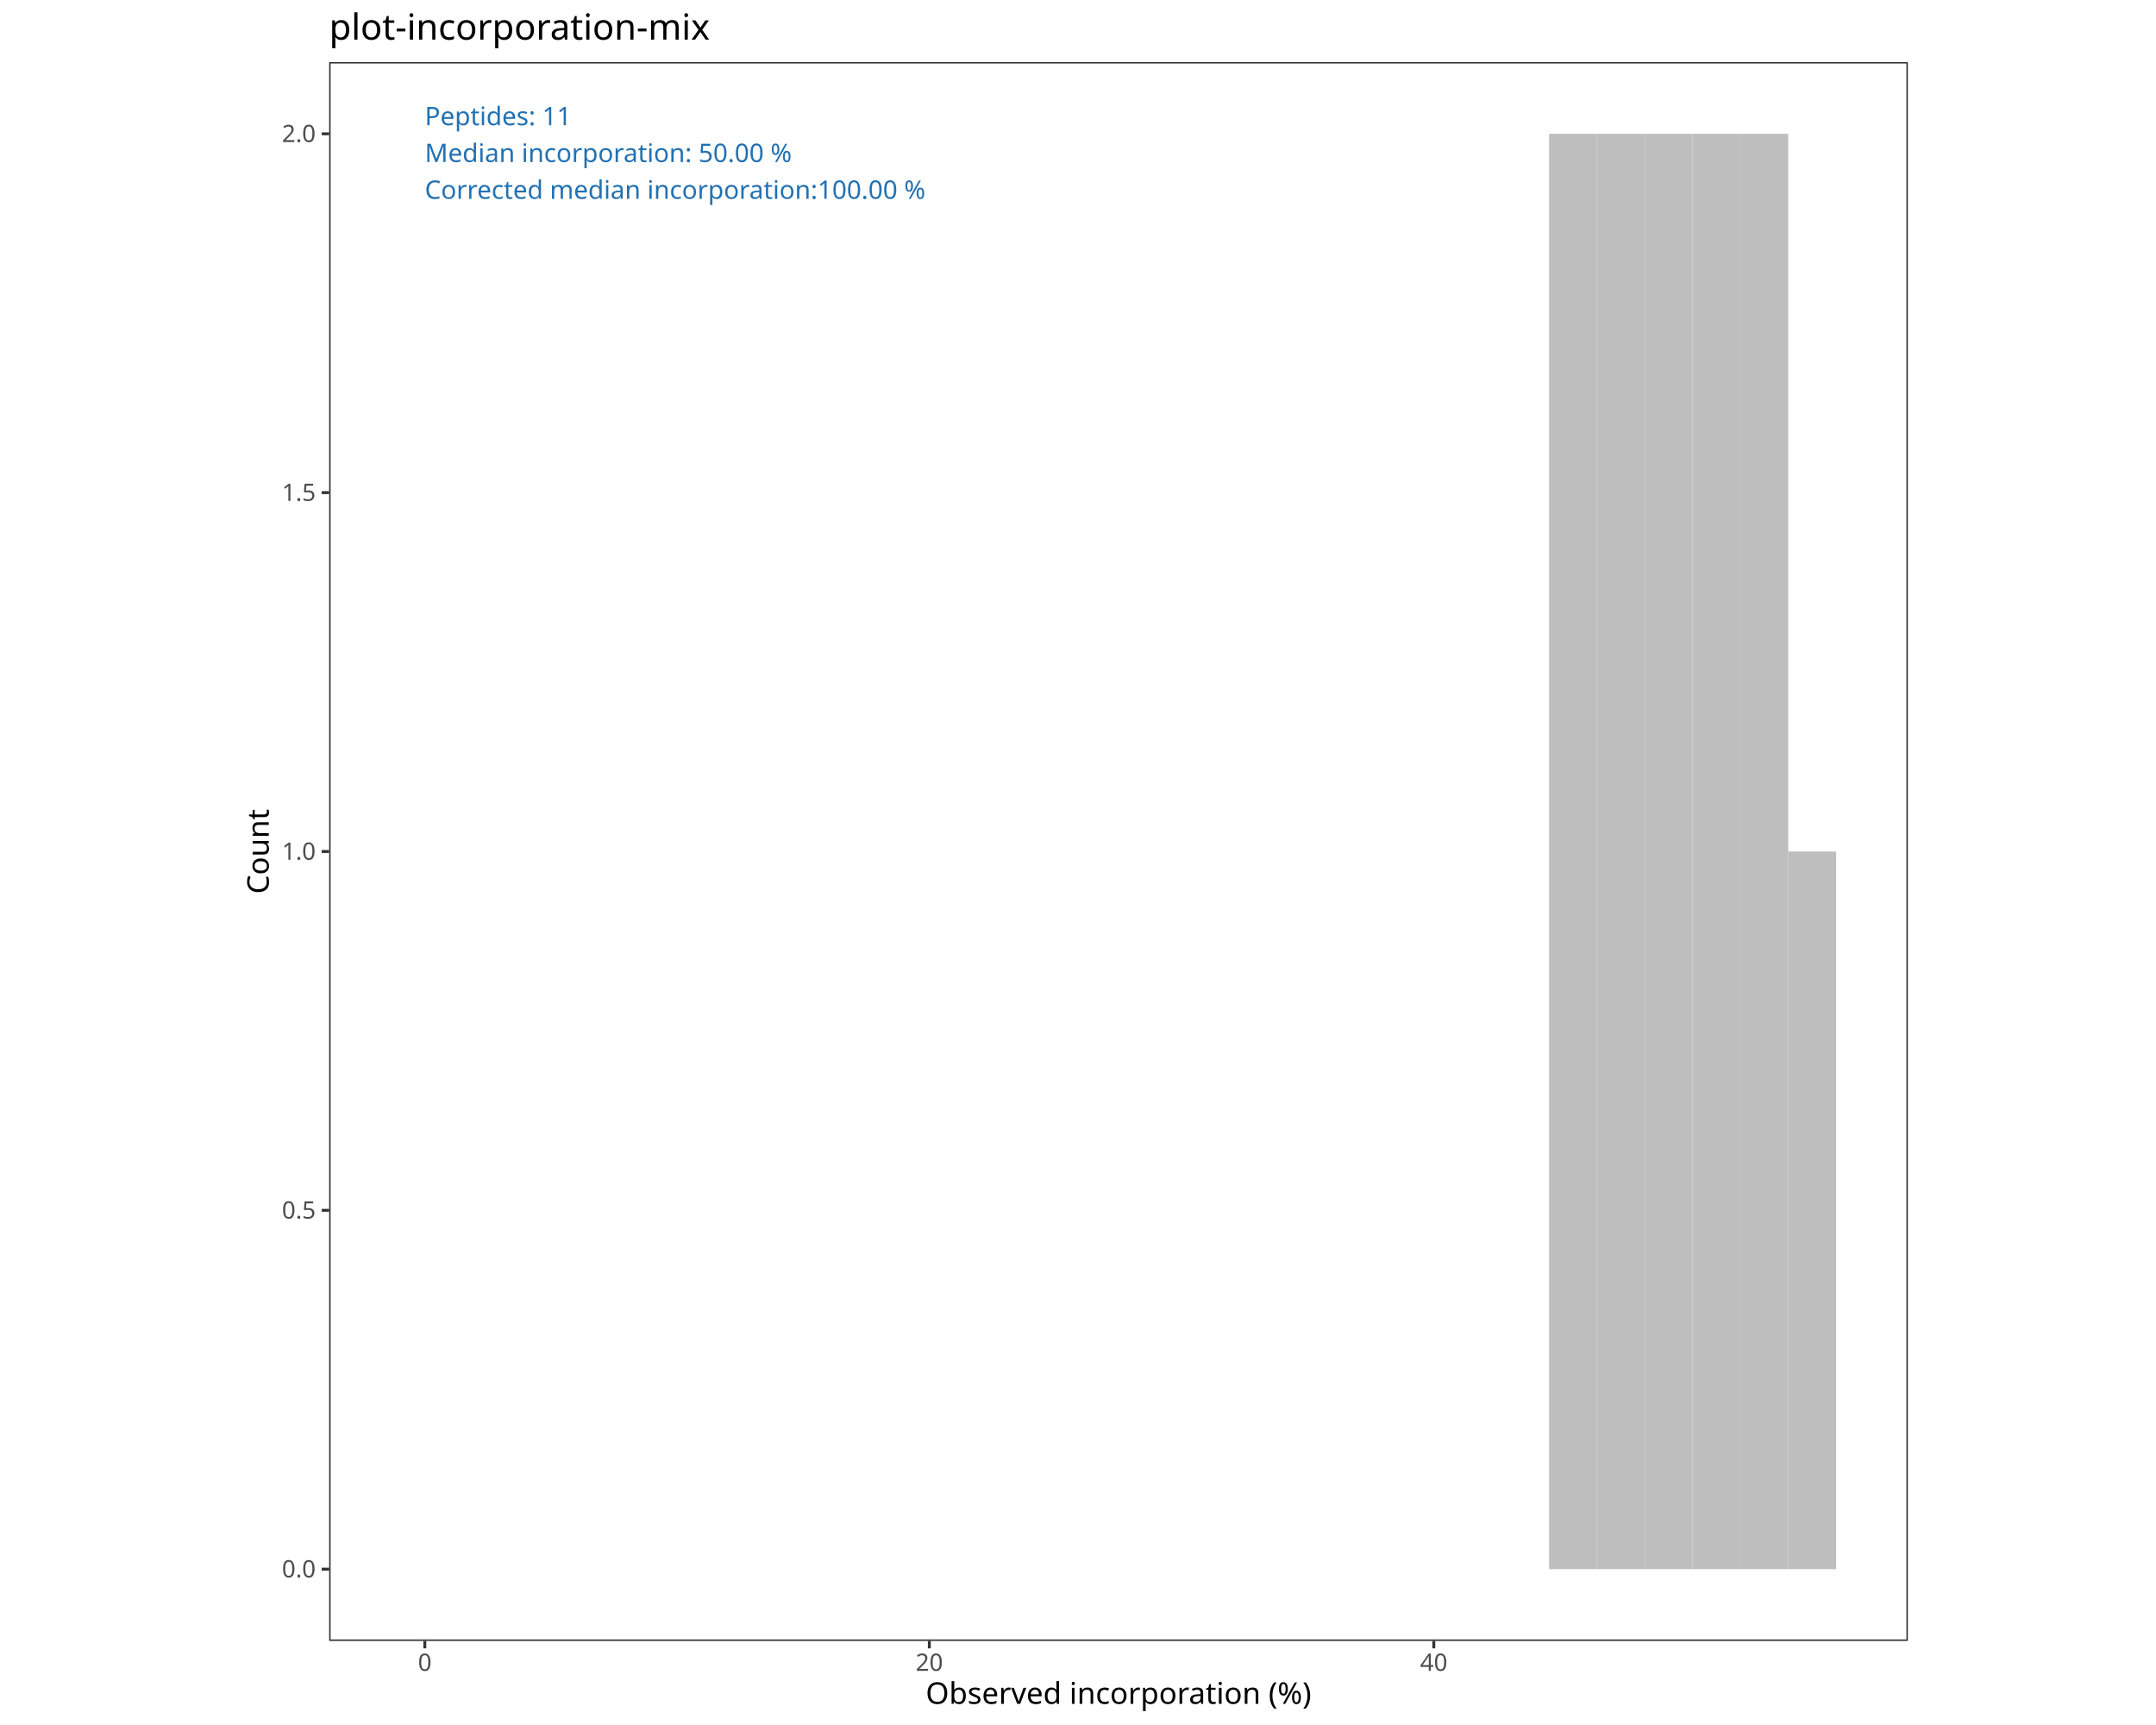
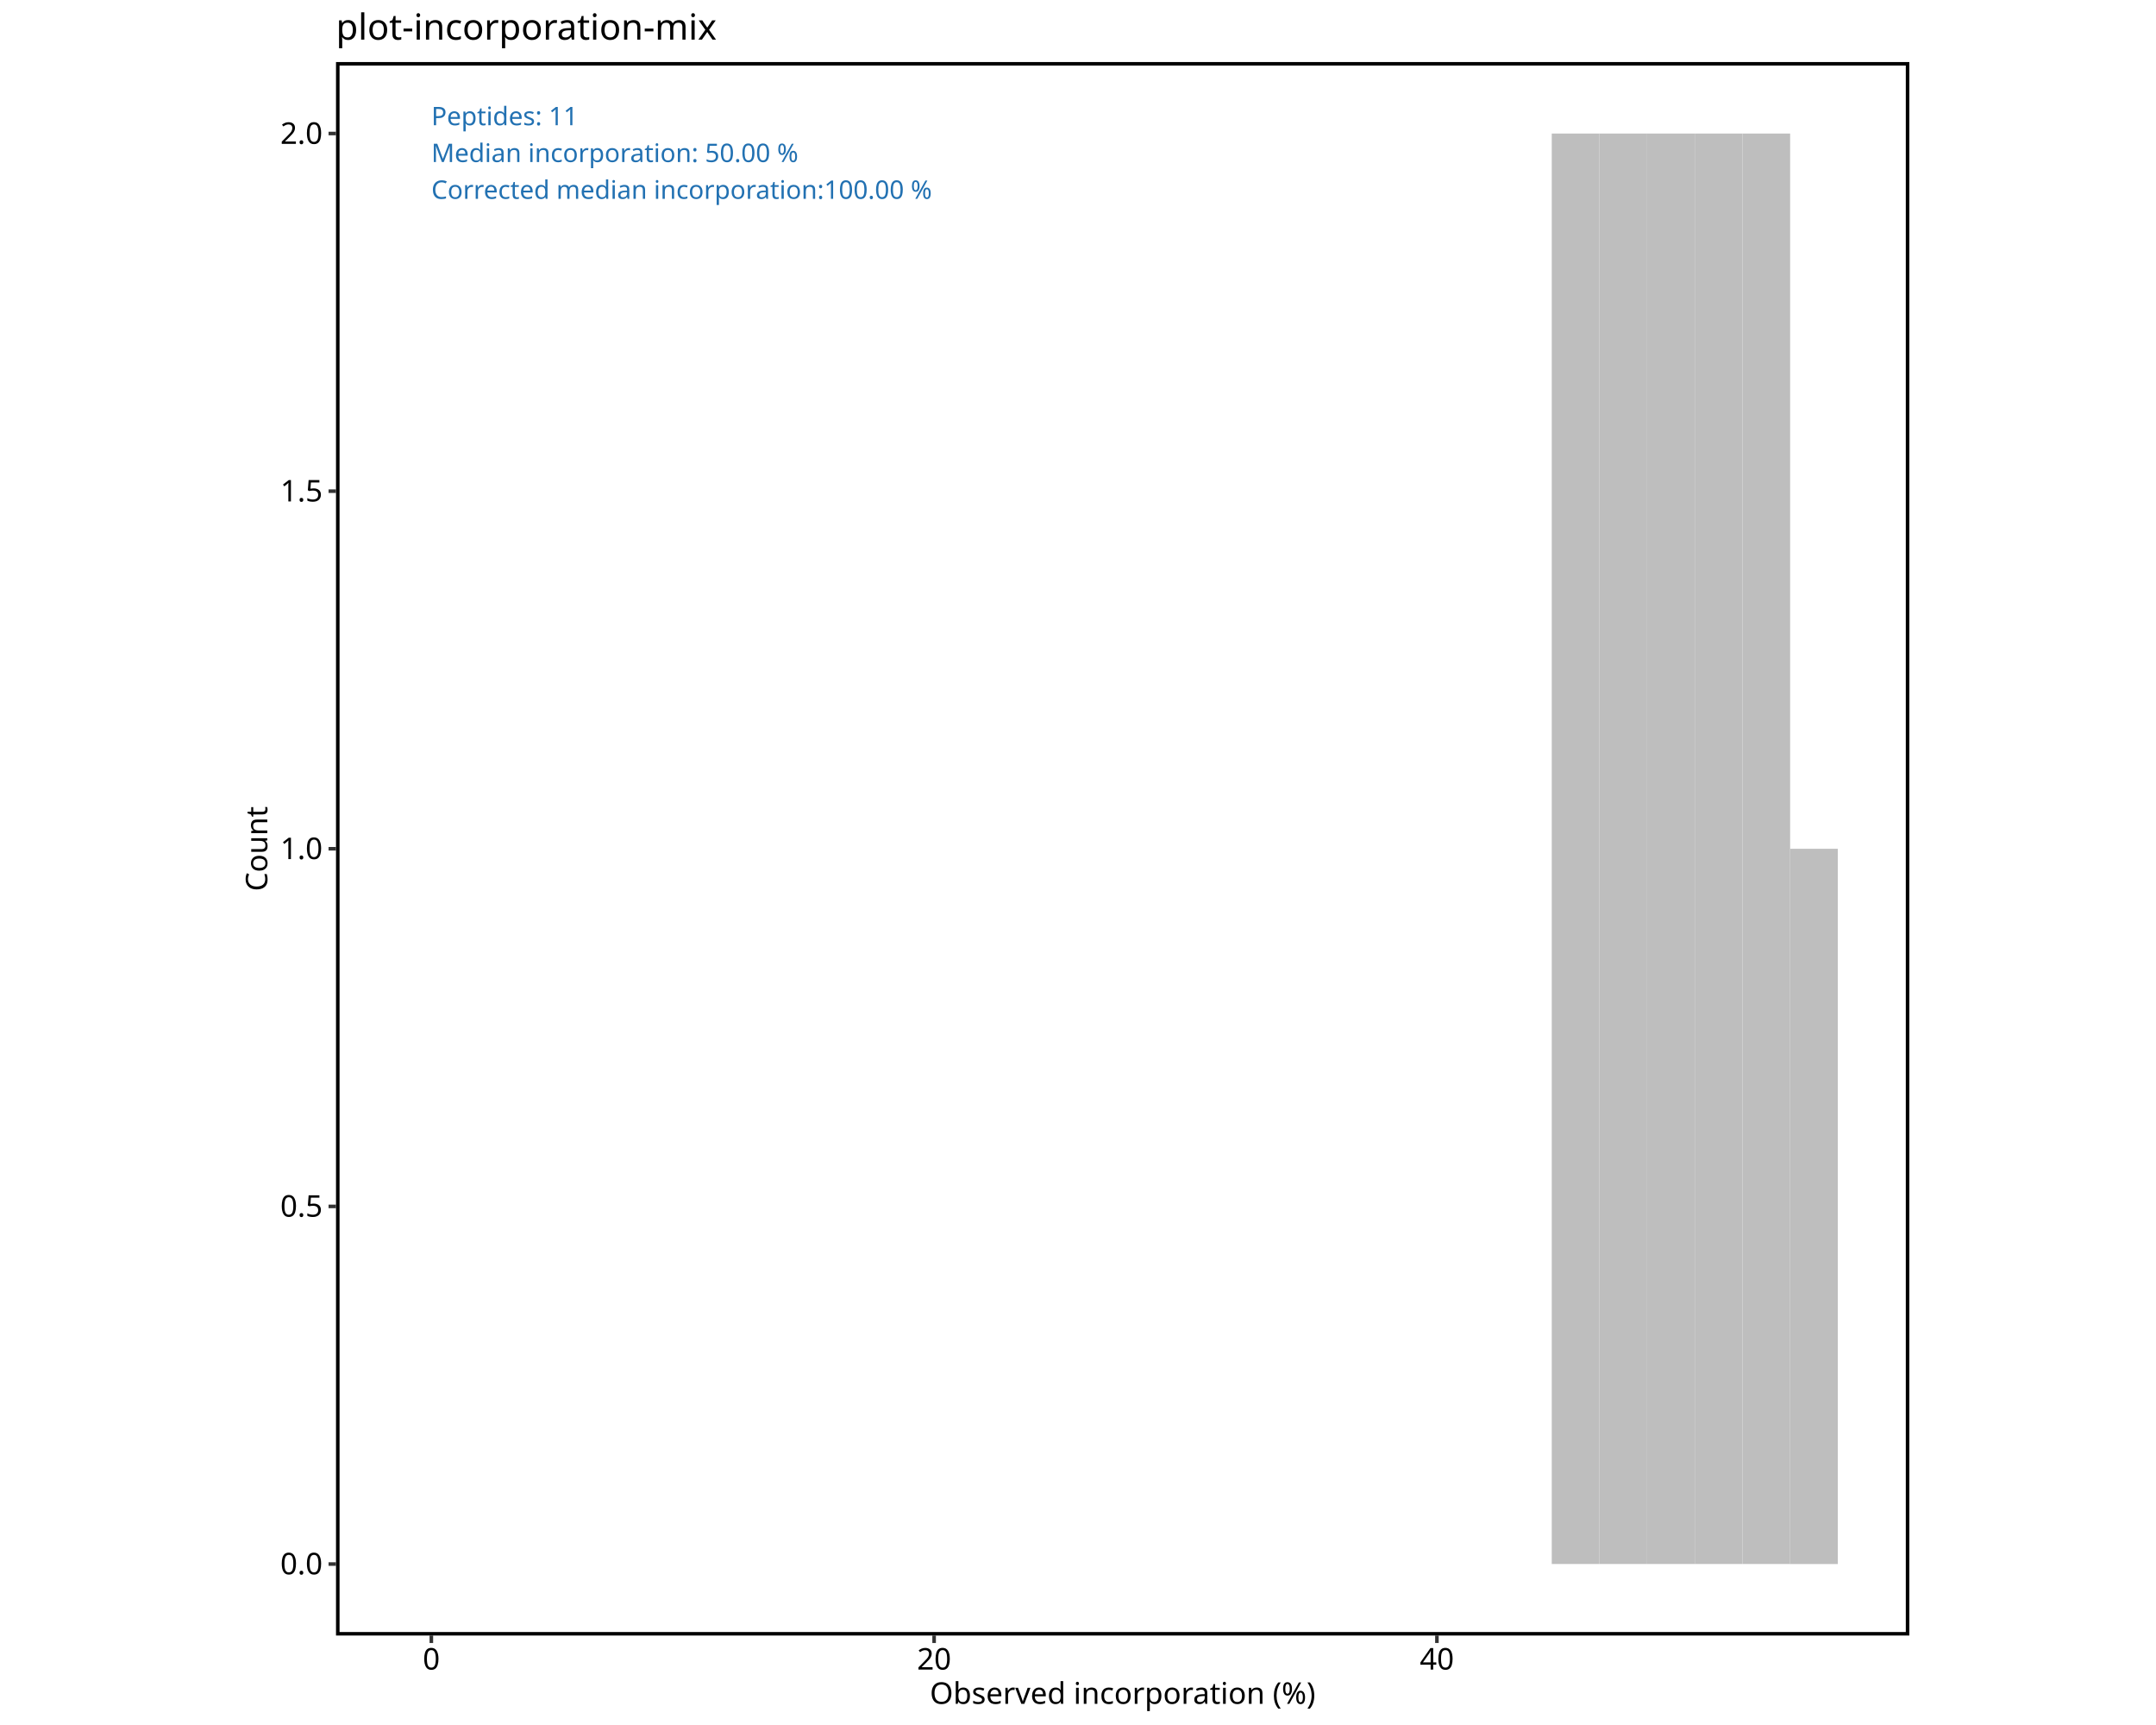
<svg xmlns="http://www.w3.org/2000/svg" class="svglite" data-engine-version="2.0" width="720.00pt" height="576.00pt" viewBox="0 0 720.00 576.00">
  <defs>
    <style type="text/css">
    .svglite line, .svglite polyline, .svglite polygon, .svglite path, .svglite rect, .svglite circle {
      fill: none;
      stroke: #000000;
      stroke-linecap: round;
      stroke-linejoin: round;
      stroke-miterlimit: 10.00;
    }
  </style>
  </defs>
  <rect width="100%" height="100%" style="stroke: none; fill: #FFFFFF;" />
  <defs>
    <clipPath id="cpMC4wMHw3MjAuMDB8MC4wMHw1NzYuMDA=">
      <rect x="0.00" y="0.00" width="720.00" height="576.00" />
    </clipPath>
  </defs>
  <g clip-path="url(#cpMC4wMHw3MjAuMDB8MC4wMHw1NzYuMDA=)">
</g>
  <defs>
-     <clipPath id="cpNzcuODl8NjQyLjExfDAuMDB8NTc2LjAw">
-       <rect x="77.89" y="0.00" width="564.22" height="576.00" />
+     <clipPath id="cpNzcuMzl8NjQyLjYxfDAuMDB8NTc2LjAw">
+       <rect x="77.39" y="0.00" width="565.21" height="576.00" />
    </clipPath>
  </defs>
-   <g clip-path="url(#cpNzcuODl8NjQyLjExfDAuMDB8NTc2LjAw)">
-     <rect x="77.89" y="0.00" width="564.22" height="576.00" style="stroke-width: 0.97; stroke: #FFFFFF; fill: #FFFFFF;" />
+   <g clip-path="url(#cpNzcuMzl8NjQyLjYxfDAuMDB8NTc2LjAw)">
+     <rect x="77.39" y="0.00" width="565.21" height="576.00" style="stroke-width: 2.37; stroke: #FFFFFF; fill: #FFFFFF;" />
  </g>
  <g clip-path="url(#cpMC4wMHw3MjAuMDB8MC4wMHw1NzYuMDA=)">
</g>
  <defs>
-     <clipPath id="cpMTA5LjkyfDYzNy4xM3wyMC43MXw1NDcuOTI=">
-       <rect x="109.92" y="20.71" width="527.21" height="527.21" />
+     <clipPath id="cpMTEyLjIxfDYzNy42M3wyMC43MXw1NDYuMTM=">
+       <rect x="112.21" y="20.71" width="525.42" height="525.42" />
    </clipPath>
  </defs>
-   <g clip-path="url(#cpMTA5LjkyfDYzNy4xM3wyMC43MXw1NDcuOTI=)">
-     <rect x="133.89" y="523.96" width="15.98" height="0.00" style="stroke-width: 1.07; stroke: none; stroke-linecap: square; stroke-linejoin: miter; fill: #BEBEBE;" />
-     <rect x="149.86" y="523.96" width="15.98" height="0.00" style="stroke-width: 1.07; stroke: none; stroke-linecap: square; stroke-linejoin: miter; fill: #BEBEBE;" />
-     <rect x="165.84" y="523.96" width="15.98" height="0.00" style="stroke-width: 1.07; stroke: none; stroke-linecap: square; stroke-linejoin: miter; fill: #BEBEBE;" />
-     <rect x="181.81" y="523.96" width="15.98" height="0.00" style="stroke-width: 1.07; stroke: none; stroke-linecap: square; stroke-linejoin: miter; fill: #BEBEBE;" />
-     <rect x="197.79" y="523.96" width="15.98" height="0.00" style="stroke-width: 1.07; stroke: none; stroke-linecap: square; stroke-linejoin: miter; fill: #BEBEBE;" />
-     <rect x="213.77" y="523.96" width="15.98" height="0.00" style="stroke-width: 1.07; stroke: none; stroke-linecap: square; stroke-linejoin: miter; fill: #BEBEBE;" />
-     <rect x="229.74" y="523.96" width="15.98" height="0.00" style="stroke-width: 1.07; stroke: none; stroke-linecap: square; stroke-linejoin: miter; fill: #BEBEBE;" />
-     <rect x="245.72" y="523.96" width="15.98" height="0.00" style="stroke-width: 1.07; stroke: none; stroke-linecap: square; stroke-linejoin: miter; fill: #BEBEBE;" />
-     <rect x="261.69" y="523.96" width="15.98" height="0.00" style="stroke-width: 1.07; stroke: none; stroke-linecap: square; stroke-linejoin: miter; fill: #BEBEBE;" />
-     <rect x="277.67" y="523.96" width="15.98" height="0.00" style="stroke-width: 1.07; stroke: none; stroke-linecap: square; stroke-linejoin: miter; fill: #BEBEBE;" />
-     <rect x="293.65" y="523.96" width="15.98" height="0.00" style="stroke-width: 1.07; stroke: none; stroke-linecap: square; stroke-linejoin: miter; fill: #BEBEBE;" />
-     <rect x="309.62" y="523.96" width="15.98" height="0.00" style="stroke-width: 1.07; stroke: none; stroke-linecap: square; stroke-linejoin: miter; fill: #BEBEBE;" />
-     <rect x="325.60" y="523.96" width="15.98" height="0.00" style="stroke-width: 1.07; stroke: none; stroke-linecap: square; stroke-linejoin: miter; fill: #BEBEBE;" />
-     <rect x="341.57" y="523.96" width="15.98" height="0.00" style="stroke-width: 1.07; stroke: none; stroke-linecap: square; stroke-linejoin: miter; fill: #BEBEBE;" />
-     <rect x="357.55" y="523.96" width="15.98" height="0.00" style="stroke-width: 1.07; stroke: none; stroke-linecap: square; stroke-linejoin: miter; fill: #BEBEBE;" />
-     <rect x="373.53" y="523.96" width="15.98" height="0.00" style="stroke-width: 1.07; stroke: none; stroke-linecap: square; stroke-linejoin: miter; fill: #BEBEBE;" />
-     <rect x="389.50" y="523.96" width="15.98" height="0.00" style="stroke-width: 1.07; stroke: none; stroke-linecap: square; stroke-linejoin: miter; fill: #BEBEBE;" />
-     <rect x="405.48" y="523.96" width="15.98" height="0.00" style="stroke-width: 1.07; stroke: none; stroke-linecap: square; stroke-linejoin: miter; fill: #BEBEBE;" />
-     <rect x="421.45" y="523.96" width="15.98" height="0.00" style="stroke-width: 1.07; stroke: none; stroke-linecap: square; stroke-linejoin: miter; fill: #BEBEBE;" />
-     <rect x="437.43" y="523.96" width="15.98" height="0.00" style="stroke-width: 1.07; stroke: none; stroke-linecap: square; stroke-linejoin: miter; fill: #BEBEBE;" />
-     <rect x="453.41" y="523.96" width="15.98" height="0.00" style="stroke-width: 1.07; stroke: none; stroke-linecap: square; stroke-linejoin: miter; fill: #BEBEBE;" />
-     <rect x="469.38" y="523.96" width="15.98" height="0.00" style="stroke-width: 1.07; stroke: none; stroke-linecap: square; stroke-linejoin: miter; fill: #BEBEBE;" />
-     <rect x="485.36" y="523.96" width="15.98" height="0.00" style="stroke-width: 1.07; stroke: none; stroke-linecap: square; stroke-linejoin: miter; fill: #BEBEBE;" />
-     <rect x="501.33" y="523.96" width="15.98" height="0.00" style="stroke-width: 1.07; stroke: none; stroke-linecap: square; stroke-linejoin: miter; fill: #BEBEBE;" />
-     <rect x="517.31" y="44.68" width="15.98" height="479.28" style="stroke-width: 1.07; stroke: none; stroke-linecap: square; stroke-linejoin: miter; fill: #BEBEBE;" />
-     <rect x="533.29" y="44.68" width="15.98" height="479.28" style="stroke-width: 1.07; stroke: none; stroke-linecap: square; stroke-linejoin: miter; fill: #BEBEBE;" />
-     <rect x="549.26" y="44.68" width="15.98" height="479.28" style="stroke-width: 1.07; stroke: none; stroke-linecap: square; stroke-linejoin: miter; fill: #BEBEBE;" />
-     <rect x="565.24" y="44.68" width="15.98" height="479.28" style="stroke-width: 1.07; stroke: none; stroke-linecap: square; stroke-linejoin: miter; fill: #BEBEBE;" />
-     <rect x="581.21" y="44.68" width="15.98" height="479.28" style="stroke-width: 1.07; stroke: none; stroke-linecap: square; stroke-linejoin: miter; fill: #BEBEBE;" />
-     <rect x="597.19" y="284.32" width="15.98" height="239.64" style="stroke-width: 1.07; stroke: none; stroke-linecap: square; stroke-linejoin: miter; fill: #BEBEBE;" />
-     <text x="141.87" y="41.82" style="font-size: 8.54px; fill: #2271B2; font-family: sans;" textLength="47.46px" lengthAdjust="spacingAndGlyphs">Peptides: 11</text>
-     <text x="141.87" y="54.11" style="font-size: 8.54px; fill: #2271B2; font-family: sans;" textLength="115.79px" lengthAdjust="spacingAndGlyphs">Median incorporation: 50.00 %</text>
-     <text x="141.87" y="66.40" style="font-size: 8.54px; fill: #2271B2; font-family: sans;" textLength="158.02px" lengthAdjust="spacingAndGlyphs">Corrected median incorporation:100.00 %</text>
-     <rect x="109.92" y="20.71" width="527.21" height="527.21" style="stroke-width: 0.97; stroke: #333333;" />
+   <g clip-path="url(#cpMTEyLjIxfDYzNy42M3wyMC43MXw1NDYuMTM=)">
+     <rect x="112.21" y="20.71" width="525.42" height="525.42" style="stroke-width: 2.37; stroke: none; fill: #FFFFFF;" />
+     <rect x="136.09" y="522.25" width="15.92" height="0.00" style="stroke-width: 1.07; stroke: none; stroke-linecap: square; stroke-linejoin: miter; fill: #BEBEBE;" />
+     <rect x="152.01" y="522.25" width="15.92" height="0.00" style="stroke-width: 1.07; stroke: none; stroke-linecap: square; stroke-linejoin: miter; fill: #BEBEBE;" />
+     <rect x="167.93" y="522.25" width="15.92" height="0.00" style="stroke-width: 1.07; stroke: none; stroke-linecap: square; stroke-linejoin: miter; fill: #BEBEBE;" />
+     <rect x="183.86" y="522.25" width="15.92" height="0.00" style="stroke-width: 1.07; stroke: none; stroke-linecap: square; stroke-linejoin: miter; fill: #BEBEBE;" />
+     <rect x="199.78" y="522.25" width="15.92" height="0.00" style="stroke-width: 1.07; stroke: none; stroke-linecap: square; stroke-linejoin: miter; fill: #BEBEBE;" />
+     <rect x="215.70" y="522.25" width="15.92" height="0.00" style="stroke-width: 1.07; stroke: none; stroke-linecap: square; stroke-linejoin: miter; fill: #BEBEBE;" />
+     <rect x="231.62" y="522.25" width="15.92" height="0.00" style="stroke-width: 1.07; stroke: none; stroke-linecap: square; stroke-linejoin: miter; fill: #BEBEBE;" />
+     <rect x="247.54" y="522.25" width="15.92" height="0.00" style="stroke-width: 1.07; stroke: none; stroke-linecap: square; stroke-linejoin: miter; fill: #BEBEBE;" />
+     <rect x="263.46" y="522.25" width="15.92" height="0.00" style="stroke-width: 1.07; stroke: none; stroke-linecap: square; stroke-linejoin: miter; fill: #BEBEBE;" />
+     <rect x="279.39" y="522.25" width="15.92" height="0.00" style="stroke-width: 1.07; stroke: none; stroke-linecap: square; stroke-linejoin: miter; fill: #BEBEBE;" />
+     <rect x="295.31" y="522.25" width="15.92" height="0.00" style="stroke-width: 1.07; stroke: none; stroke-linecap: square; stroke-linejoin: miter; fill: #BEBEBE;" />
+     <rect x="311.23" y="522.25" width="15.92" height="0.00" style="stroke-width: 1.07; stroke: none; stroke-linecap: square; stroke-linejoin: miter; fill: #BEBEBE;" />
+     <rect x="327.15" y="522.25" width="15.92" height="0.00" style="stroke-width: 1.07; stroke: none; stroke-linecap: square; stroke-linejoin: miter; fill: #BEBEBE;" />
+     <rect x="343.07" y="522.25" width="15.92" height="0.00" style="stroke-width: 1.07; stroke: none; stroke-linecap: square; stroke-linejoin: miter; fill: #BEBEBE;" />
+     <rect x="359.00" y="522.25" width="15.92" height="0.00" style="stroke-width: 1.07; stroke: none; stroke-linecap: square; stroke-linejoin: miter; fill: #BEBEBE;" />
+     <rect x="374.92" y="522.25" width="15.92" height="0.00" style="stroke-width: 1.07; stroke: none; stroke-linecap: square; stroke-linejoin: miter; fill: #BEBEBE;" />
+     <rect x="390.84" y="522.25" width="15.92" height="0.00" style="stroke-width: 1.07; stroke: none; stroke-linecap: square; stroke-linejoin: miter; fill: #BEBEBE;" />
+     <rect x="406.76" y="522.25" width="15.92" height="0.00" style="stroke-width: 1.07; stroke: none; stroke-linecap: square; stroke-linejoin: miter; fill: #BEBEBE;" />
+     <rect x="422.68" y="522.25" width="15.92" height="0.00" style="stroke-width: 1.07; stroke: none; stroke-linecap: square; stroke-linejoin: miter; fill: #BEBEBE;" />
+     <rect x="438.60" y="522.25" width="15.92" height="0.00" style="stroke-width: 1.07; stroke: none; stroke-linecap: square; stroke-linejoin: miter; fill: #BEBEBE;" />
+     <rect x="454.53" y="522.25" width="15.92" height="0.00" style="stroke-width: 1.07; stroke: none; stroke-linecap: square; stroke-linejoin: miter; fill: #BEBEBE;" />
+     <rect x="470.45" y="522.25" width="15.92" height="0.00" style="stroke-width: 1.07; stroke: none; stroke-linecap: square; stroke-linejoin: miter; fill: #BEBEBE;" />
+     <rect x="486.37" y="522.25" width="15.92" height="0.00" style="stroke-width: 1.07; stroke: none; stroke-linecap: square; stroke-linejoin: miter; fill: #BEBEBE;" />
+     <rect x="502.29" y="522.25" width="15.92" height="0.00" style="stroke-width: 1.07; stroke: none; stroke-linecap: square; stroke-linejoin: miter; fill: #BEBEBE;" />
+     <rect x="518.21" y="44.59" width="15.92" height="477.65" style="stroke-width: 1.07; stroke: none; stroke-linecap: square; stroke-linejoin: miter; fill: #BEBEBE;" />
+     <rect x="534.13" y="44.59" width="15.92" height="477.65" style="stroke-width: 1.07; stroke: none; stroke-linecap: square; stroke-linejoin: miter; fill: #BEBEBE;" />
+     <rect x="550.06" y="44.59" width="15.92" height="477.65" style="stroke-width: 1.07; stroke: none; stroke-linecap: square; stroke-linejoin: miter; fill: #BEBEBE;" />
+     <rect x="565.98" y="44.59" width="15.92" height="477.65" style="stroke-width: 1.07; stroke: none; stroke-linecap: square; stroke-linejoin: miter; fill: #BEBEBE;" />
+     <rect x="581.90" y="44.59" width="15.92" height="477.65" style="stroke-width: 1.07; stroke: none; stroke-linecap: square; stroke-linejoin: miter; fill: #BEBEBE;" />
+     <rect x="597.82" y="283.42" width="15.92" height="238.83" style="stroke-width: 1.07; stroke: none; stroke-linecap: square; stroke-linejoin: miter; fill: #BEBEBE;" />
+     <text x="144.05" y="41.82" style="font-size: 8.54px; fill: #2271B2; font-family: sans;" textLength="47.46px" lengthAdjust="spacingAndGlyphs">Peptides: 11</text>
+     <text x="144.05" y="54.11" style="font-size: 8.54px; fill: #2271B2; font-family: sans;" textLength="115.79px" lengthAdjust="spacingAndGlyphs">Median incorporation: 50.00 %</text>
+     <text x="144.05" y="66.40" style="font-size: 8.54px; fill: #2271B2; font-family: sans;" textLength="158.02px" lengthAdjust="spacingAndGlyphs">Corrected median incorporation:100.00 %</text>
+     <rect x="112.21" y="20.71" width="525.42" height="525.42" style="stroke-width: 2.37;" />
  </g>
  <g clip-path="url(#cpMC4wMHw3MjAuMDB8MC4wMHw1NzYuMDA=)">
-     <text x="105.44" y="526.71" text-anchor="end" style="font-size: 8.00px; fill: #4D4D4D; font-family: sans;" textLength="11.12px" lengthAdjust="spacingAndGlyphs">0.0</text>
-     <text x="105.44" y="406.89" text-anchor="end" style="font-size: 8.00px; fill: #4D4D4D; font-family: sans;" textLength="11.12px" lengthAdjust="spacingAndGlyphs">0.5</text>
-     <text x="105.44" y="287.07" text-anchor="end" style="font-size: 8.00px; fill: #4D4D4D; font-family: sans;" textLength="11.12px" lengthAdjust="spacingAndGlyphs">1.0</text>
-     <text x="105.44" y="167.25" text-anchor="end" style="font-size: 8.00px; fill: #4D4D4D; font-family: sans;" textLength="11.12px" lengthAdjust="spacingAndGlyphs">1.5</text>
-     <text x="105.44" y="47.43" text-anchor="end" style="font-size: 8.00px; fill: #4D4D4D; font-family: sans;" textLength="11.12px" lengthAdjust="spacingAndGlyphs">2.0</text>
-     <polyline points="107.43,523.96 109.92,523.96 " style="stroke-width: 0.97; stroke: #333333; stroke-linecap: butt;" />
-     <polyline points="107.43,404.14 109.92,404.14 " style="stroke-width: 0.97; stroke: #333333; stroke-linecap: butt;" />
-     <polyline points="107.43,284.32 109.92,284.32 " style="stroke-width: 0.97; stroke: #333333; stroke-linecap: butt;" />
-     <polyline points="107.43,164.50 109.92,164.50 " style="stroke-width: 0.97; stroke: #333333; stroke-linecap: butt;" />
-     <polyline points="107.43,44.68 109.92,44.68 " style="stroke-width: 0.97; stroke: #333333; stroke-linecap: butt;" />
-     <polyline points="141.87,550.41 141.87,547.92 " style="stroke-width: 0.97; stroke: #333333; stroke-linecap: butt;" />
-     <polyline points="310.35,550.41 310.35,547.92 " style="stroke-width: 0.97; stroke: #333333; stroke-linecap: butt;" />
-     <polyline points="478.82,550.41 478.82,547.92 " style="stroke-width: 0.97; stroke: #333333; stroke-linecap: butt;" />
-     <text x="141.87" y="557.91" text-anchor="middle" style="font-size: 8.00px; fill: #4D4D4D; font-family: sans;" textLength="4.45px" lengthAdjust="spacingAndGlyphs">0</text>
-     <text x="310.35" y="557.91" text-anchor="middle" style="font-size: 8.00px; fill: #4D4D4D; font-family: sans;" textLength="8.90px" lengthAdjust="spacingAndGlyphs">20</text>
-     <text x="478.82" y="557.91" text-anchor="middle" style="font-size: 8.00px; fill: #4D4D4D; font-family: sans;" textLength="8.90px" lengthAdjust="spacingAndGlyphs">40</text>
-     <text x="373.53" y="568.94" text-anchor="middle" style="font-size: 10.00px; font-family: sans;" textLength="122.29px" lengthAdjust="spacingAndGlyphs">Observed incorporation (%)</text>
-     <text transform="translate(89.75,284.32) rotate(-90)" text-anchor="middle" style="font-size: 10.00px; font-family: sans;" textLength="26.69px" lengthAdjust="spacingAndGlyphs">Count</text>
-     <text x="109.92" y="13.24" style="font-size: 12.00px; font-family: sans;" textLength="115.39px" lengthAdjust="spacingAndGlyphs">plot-incorporation-mix</text>
+     <text x="107.73" y="525.69" text-anchor="end" style="font-size: 10.00px; font-family: sans;" textLength="13.90px" lengthAdjust="spacingAndGlyphs">0.0</text>
+     <text x="107.73" y="406.27" text-anchor="end" style="font-size: 10.00px; font-family: sans;" textLength="13.90px" lengthAdjust="spacingAndGlyphs">0.5</text>
+     <text x="107.73" y="286.86" text-anchor="end" style="font-size: 10.00px; font-family: sans;" textLength="13.90px" lengthAdjust="spacingAndGlyphs">1.0</text>
+     <text x="107.73" y="167.45" text-anchor="end" style="font-size: 10.00px; font-family: sans;" textLength="13.90px" lengthAdjust="spacingAndGlyphs">1.5</text>
+     <text x="107.73" y="48.04" text-anchor="end" style="font-size: 10.00px; font-family: sans;" textLength="13.90px" lengthAdjust="spacingAndGlyphs">2.0</text>
+     <polyline points="109.72,522.25 112.21,522.25 " style="stroke-width: 1.19; stroke: #333333; stroke-linecap: butt;" />
+     <polyline points="109.72,402.83 112.21,402.83 " style="stroke-width: 1.19; stroke: #333333; stroke-linecap: butt;" />
+     <polyline points="109.72,283.42 112.21,283.42 " style="stroke-width: 1.19; stroke: #333333; stroke-linecap: butt;" />
+     <polyline points="109.72,164.01 112.21,164.01 " style="stroke-width: 1.19; stroke: #333333; stroke-linecap: butt;" />
+     <polyline points="109.72,44.59 112.21,44.59 " style="stroke-width: 1.19; stroke: #333333; stroke-linecap: butt;" />
+     <polyline points="144.05,548.62 144.05,546.13 " style="stroke-width: 1.19; stroke: #333333; stroke-linecap: butt;" />
+     <polyline points="311.95,548.62 311.95,546.13 " style="stroke-width: 1.19; stroke: #333333; stroke-linecap: butt;" />
+     <polyline points="479.86,548.62 479.86,546.13 " style="stroke-width: 1.19; stroke: #333333; stroke-linecap: butt;" />
+     <text x="144.05" y="557.49" text-anchor="middle" style="font-size: 10.00px; font-family: sans;" textLength="5.56px" lengthAdjust="spacingAndGlyphs">0</text>
+     <text x="311.95" y="557.49" text-anchor="middle" style="font-size: 10.00px; font-family: sans;" textLength="11.12px" lengthAdjust="spacingAndGlyphs">20</text>
+     <text x="479.86" y="557.49" text-anchor="middle" style="font-size: 10.00px; font-family: sans;" textLength="11.12px" lengthAdjust="spacingAndGlyphs">40</text>
+     <text x="374.92" y="568.94" text-anchor="middle" style="font-size: 10.00px; font-family: sans;" textLength="122.29px" lengthAdjust="spacingAndGlyphs">Observed incorporation (%)</text>
+     <text transform="translate(89.26,283.42) rotate(-90)" text-anchor="middle" style="font-size: 10.00px; font-family: sans;" textLength="26.69px" lengthAdjust="spacingAndGlyphs">Count</text>
+     <text x="112.21" y="13.24" style="font-size: 12.00px; font-family: sans;" textLength="115.39px" lengthAdjust="spacingAndGlyphs">plot-incorporation-mix</text>
  </g>
</svg>
